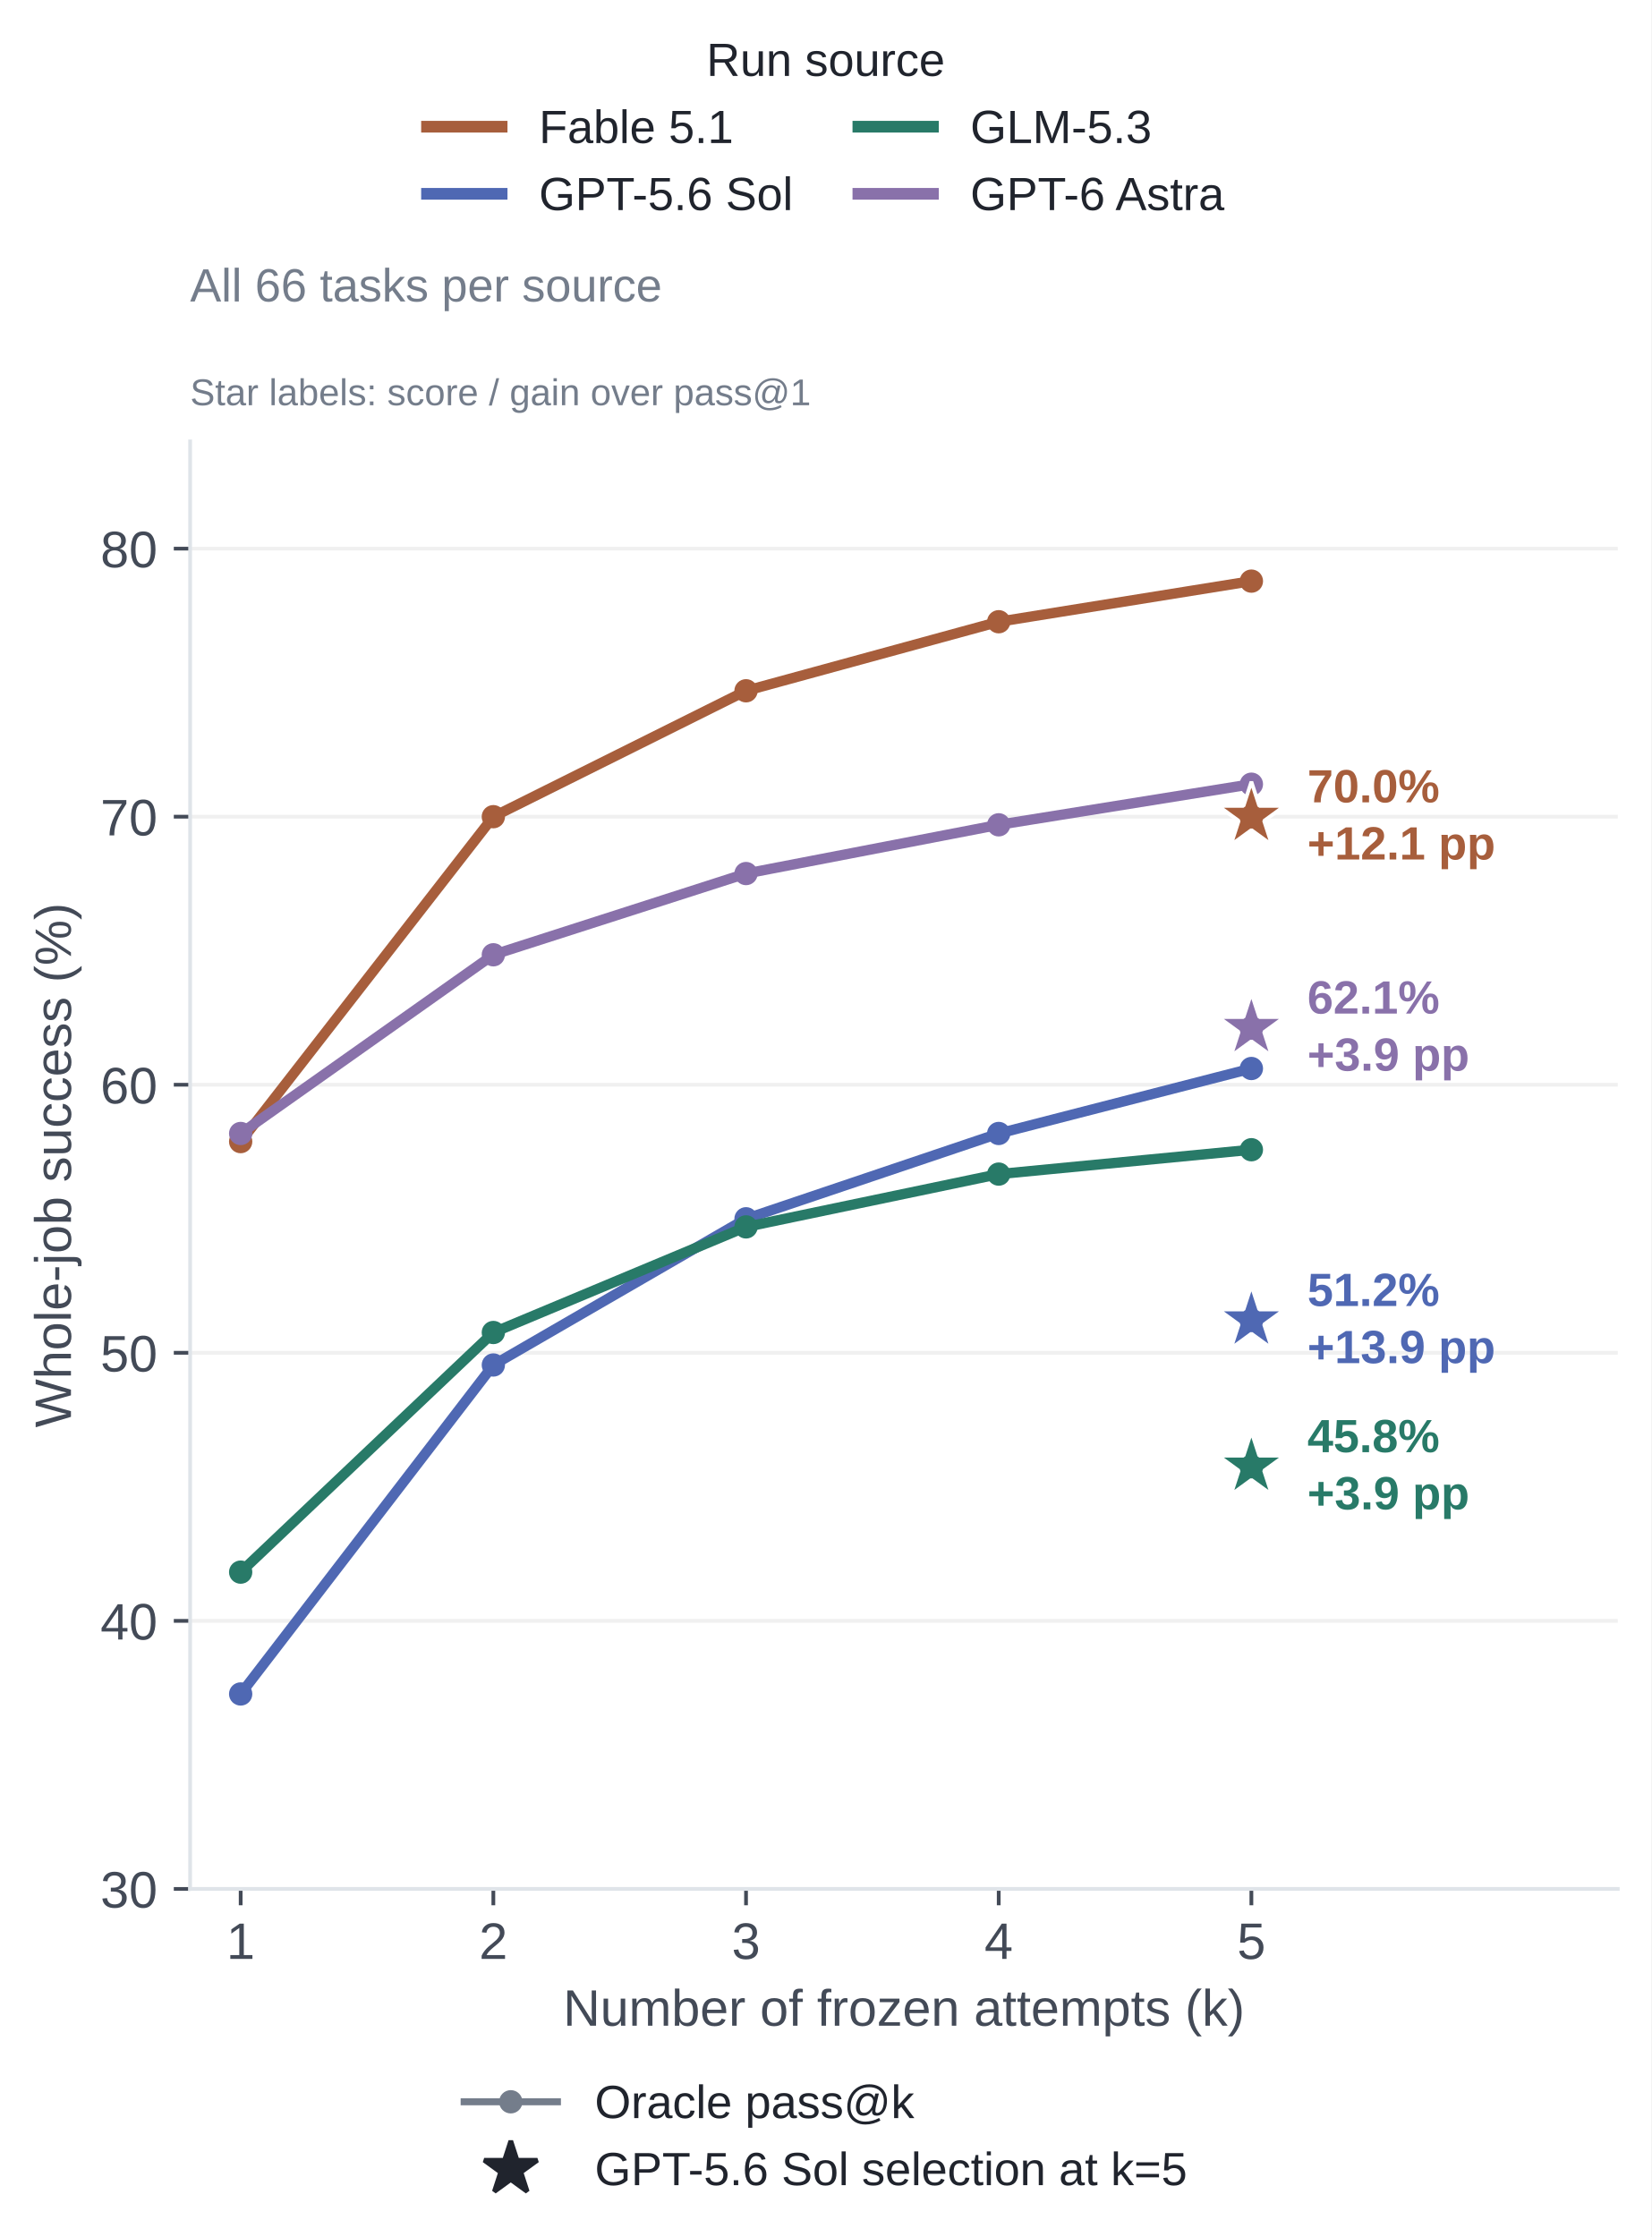
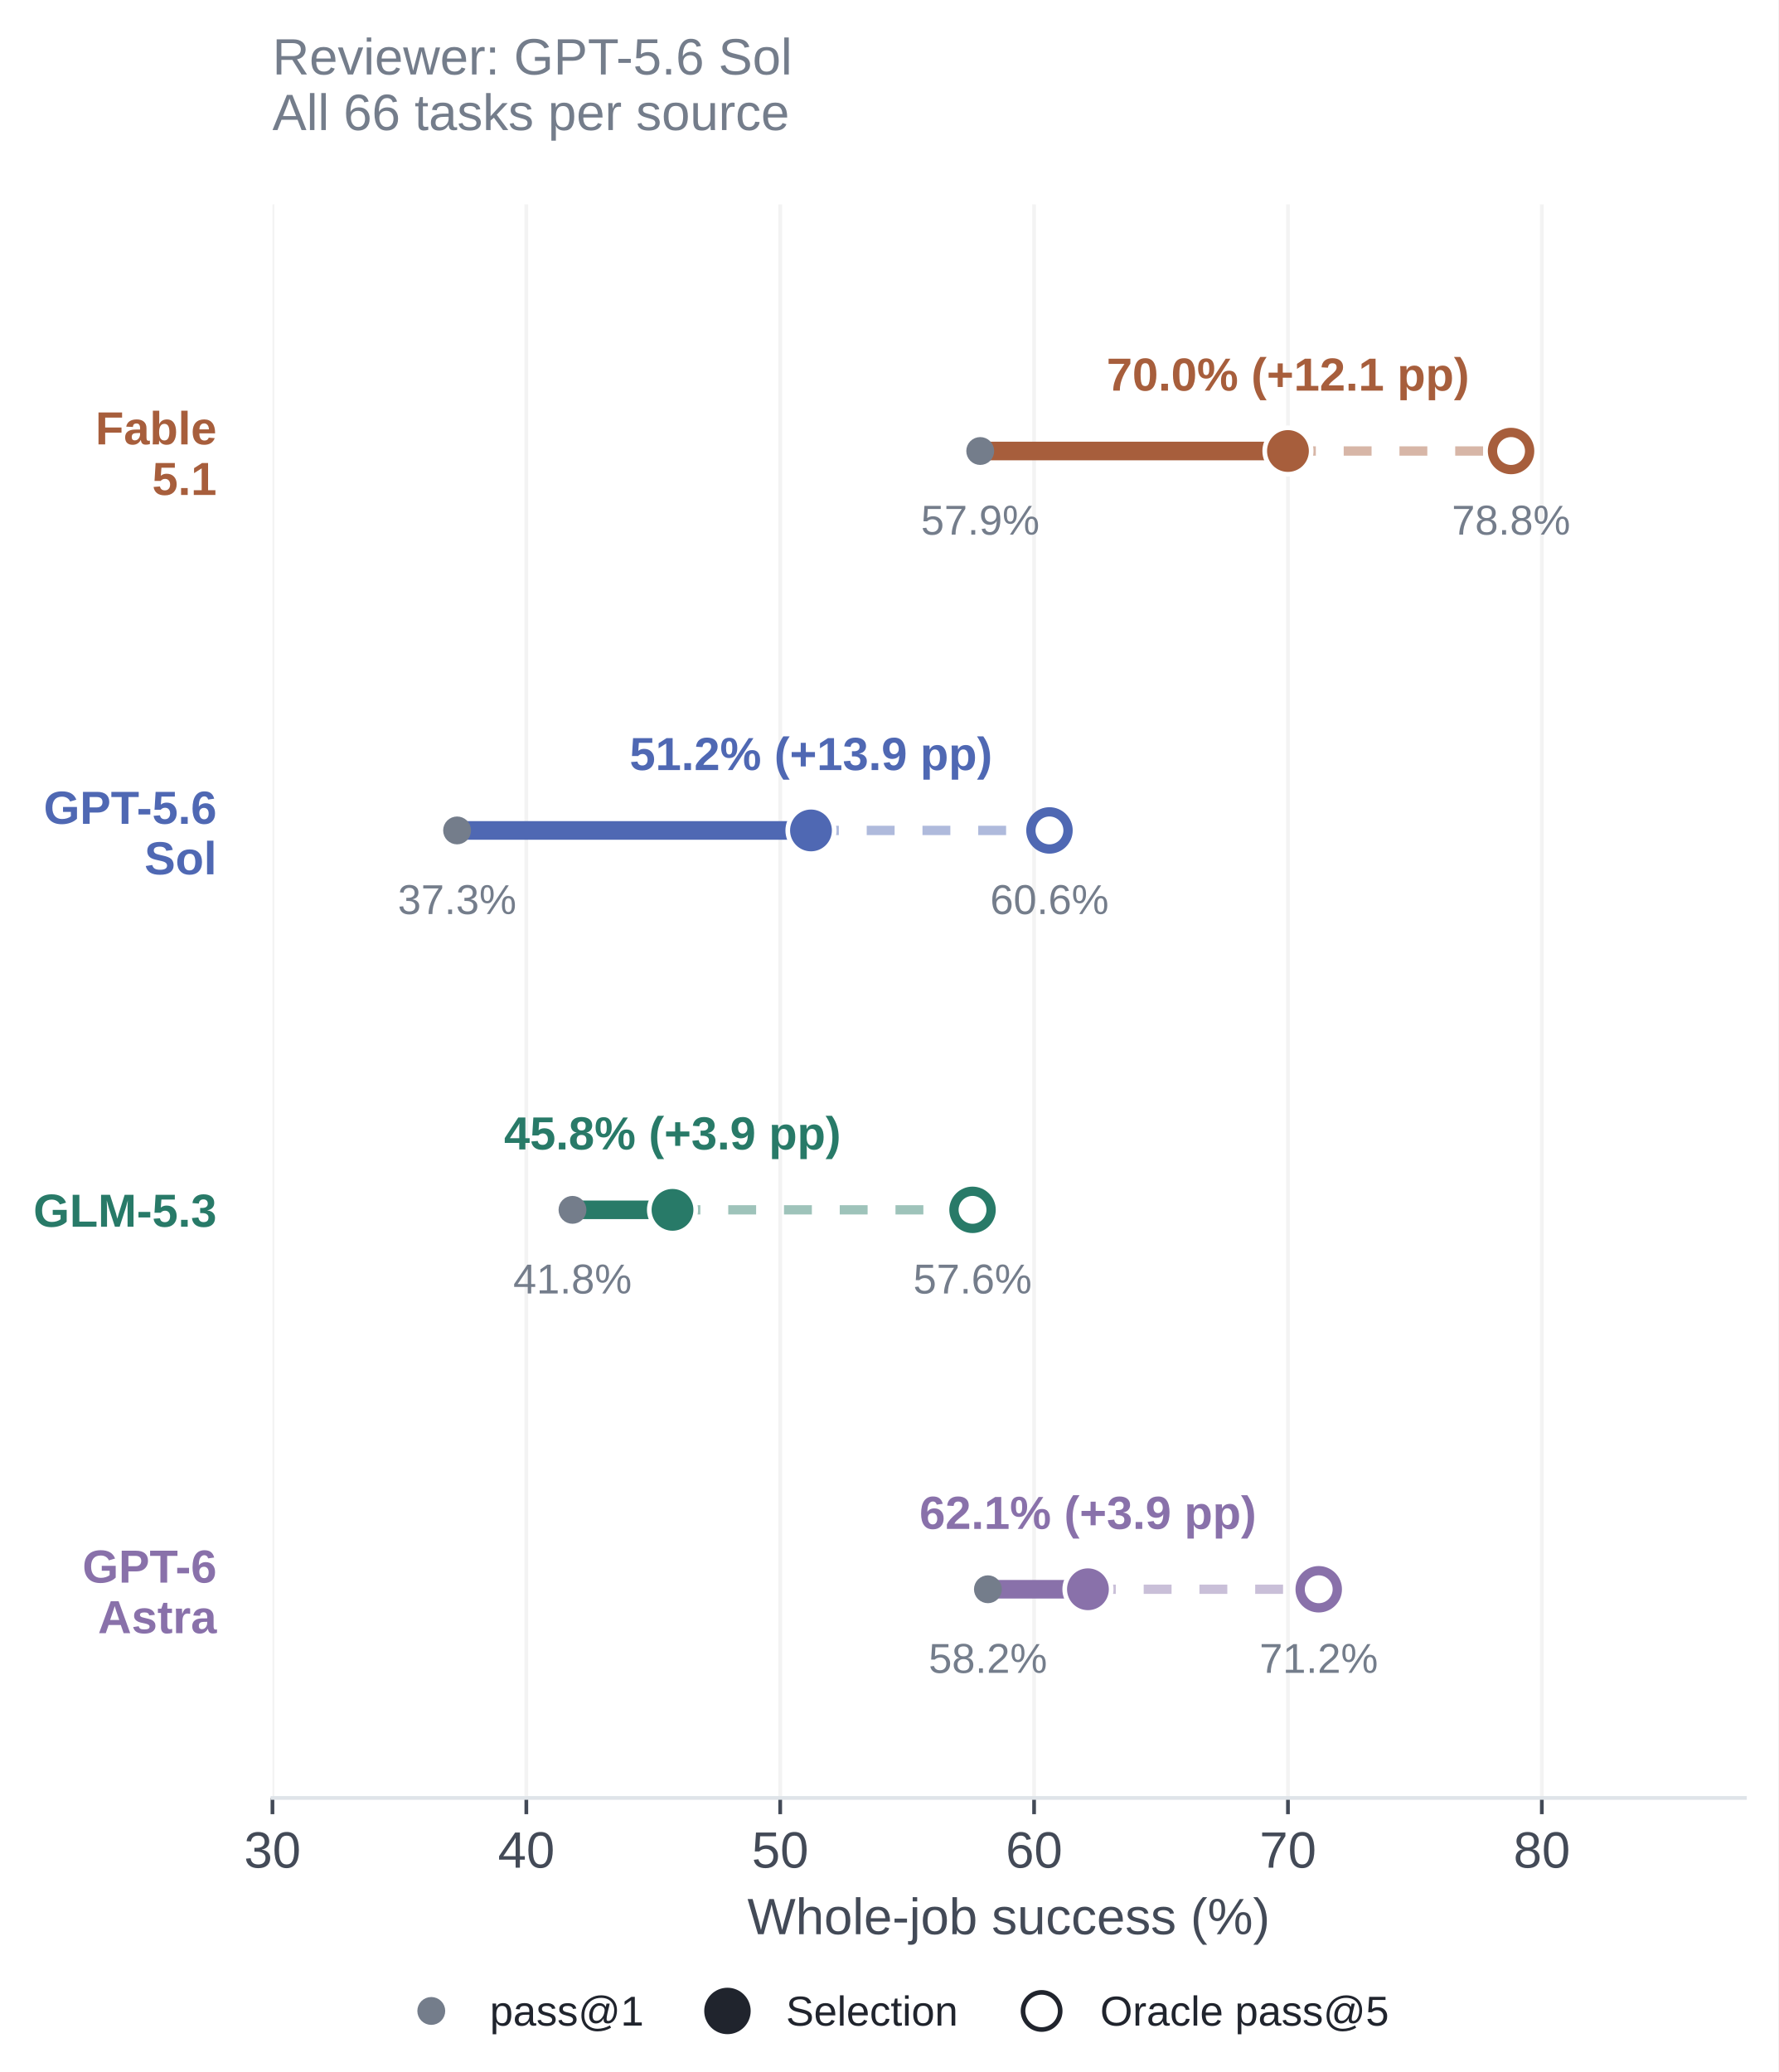
- <svg xmlns="http://www.w3.org/2000/svg" xmlns:xlink="http://www.w3.org/1999/xlink" width="354pt" height="479.6pt" viewBox="0 0 354 479.6" version="1.1">
+ <svg xmlns="http://www.w3.org/2000/svg" xmlns:xlink="http://www.w3.org/1999/xlink" width="382.8pt" height="446.1pt" viewBox="0 0 382.8 446.1" version="1.1">
  <defs>
    <style type="text/css">*{stroke-linejoin: round; stroke-linecap: butt}</style>
  </defs>
  <g id="figure_1">
    <g id="patch_1">
-       <path d="M 0 479.6  L 354 479.6  L 354 -0  L 0 -0  z " style="fill: #ffffff" />
+       <path d="M 0 446.1  L 382.8 446.1  L 382.8 -0  L 0 -0  z " style="fill: #ffffff" />
    </g>
    <g id="axes_1">
      <g id="patch_2">
-         <path d="M 40.758 404.973  L 346.8 404.973  L 346.8 94.635  L 40.758 94.635  z " style="fill: #ffffff" />
+         <path d="M 58.645 387.097  L 375.6 387.097  L 375.6 44.005  L 58.645 44.005  z " style="fill: #ffffff" />
      </g>
      <g id="matplotlib.axis_1">
        <g id="xtick_1">
          <g id="line2d_1">
+             <path d="M 58.645 387.097  L 58.645 44.005  " clip-path="url(#p56bbbf80e8)" style="fill: none; stroke: #b0b0b0; stroke-opacity: 0.15; stroke-width: 0.8; stroke-linecap: square" />
+           </g>
+           <g id="line2d_2">
            <defs>
              <path id="mf9fdc10a8d" d="M 0 0  L 0 3.5  " style="stroke: #434a57; stroke-width: 0.8" />
            </defs>
            <g>
-               <use xlink:href="#mf9fdc10a8d" x="51.591" y="404.973" style="fill: #434a57; stroke: #434a57; stroke-width: 0.8" />
+               <use xlink:href="#mf9fdc10a8d" x="58.645" y="387.097" style="fill: #434a57; stroke: #434a57; stroke-width: 0.8" />
            </g>
          </g>
          <g id="text_1">
-             <text style="font-size: 11px; font-family: 'Arial', 'DejaVu Sans', sans-serif; text-anchor: middle; fill: #434a57" x="51.591" y="419.981" transform="rotate(-0 51.59087 419.9808)">1</text>
+             <text style="font-size: 11px; font-family: 'Arial', 'DejaVu Sans', sans-serif; text-anchor: middle; fill: #434a57" x="58.645" y="402.105" transform="rotate(-0 58.64531 402.1049)">30</text>
          </g>
        </g>
        <g id="xtick_2">
-           <g id="line2d_2">
-             <g>
-               <use xlink:href="#mf9fdc10a8d" x="105.758" y="404.973" style="fill: #434a57; stroke: #434a57; stroke-width: 0.8" />
+           <g id="line2d_3">
+             <path d="M 113.293 387.097  L 113.293 44.005  " clip-path="url(#p56bbbf80e8)" style="fill: none; stroke: #b0b0b0; stroke-opacity: 0.15; stroke-width: 0.8; stroke-linecap: square" />
+           </g>
+           <g id="line2d_4">
+             <g>
+               <use xlink:href="#mf9fdc10a8d" x="113.293" y="387.097" style="fill: #434a57; stroke: #434a57; stroke-width: 0.8" />
            </g>
          </g>
          <g id="text_2">
-             <text style="font-size: 11px; font-family: 'Arial', 'DejaVu Sans', sans-serif; text-anchor: middle; fill: #434a57" x="105.758" y="419.981" transform="rotate(-0 105.7576 419.9808)">2</text>
+             <text style="font-size: 11px; font-family: 'Arial', 'DejaVu Sans', sans-serif; text-anchor: middle; fill: #434a57" x="113.293" y="402.105" transform="rotate(-0 113.2926 402.1049)">40</text>
          </g>
        </g>
        <g id="xtick_3">
-           <g id="line2d_3">
-             <g>
-               <use xlink:href="#mf9fdc10a8d" x="159.924" y="404.973" style="fill: #434a57; stroke: #434a57; stroke-width: 0.8" />
+           <g id="line2d_5">
+             <path d="M 167.94 387.097  L 167.94 44.005  " clip-path="url(#p56bbbf80e8)" style="fill: none; stroke: #b0b0b0; stroke-opacity: 0.15; stroke-width: 0.8; stroke-linecap: square" />
+           </g>
+           <g id="line2d_6">
+             <g>
+               <use xlink:href="#mf9fdc10a8d" x="167.94" y="387.097" style="fill: #434a57; stroke: #434a57; stroke-width: 0.8" />
            </g>
          </g>
          <g id="text_3">
-             <text style="font-size: 11px; font-family: 'Arial', 'DejaVu Sans', sans-serif; text-anchor: middle; fill: #434a57" x="159.924" y="419.981" transform="rotate(-0 159.9243 419.9808)">3</text>
+             <text style="font-size: 11px; font-family: 'Arial', 'DejaVu Sans', sans-serif; text-anchor: middle; fill: #434a57" x="167.94" y="402.105" transform="rotate(-0 167.9399 402.1049)">50</text>
          </g>
        </g>
        <g id="xtick_4">
-           <g id="line2d_4">
-             <g>
-               <use xlink:href="#mf9fdc10a8d" x="214.091" y="404.973" style="fill: #434a57; stroke: #434a57; stroke-width: 0.8" />
+           <g id="line2d_7">
+             <path d="M 222.587 387.097  L 222.587 44.005  " clip-path="url(#p56bbbf80e8)" style="fill: none; stroke: #b0b0b0; stroke-opacity: 0.15; stroke-width: 0.8; stroke-linecap: square" />
+           </g>
+           <g id="line2d_8">
+             <g>
+               <use xlink:href="#mf9fdc10a8d" x="222.587" y="387.097" style="fill: #434a57; stroke: #434a57; stroke-width: 0.8" />
            </g>
          </g>
          <g id="text_4">
-             <text style="font-size: 11px; font-family: 'Arial', 'DejaVu Sans', sans-serif; text-anchor: middle; fill: #434a57" x="214.091" y="419.981" transform="rotate(-0 214.091 419.9808)">4</text>
+             <text style="font-size: 11px; font-family: 'Arial', 'DejaVu Sans', sans-serif; text-anchor: middle; fill: #434a57" x="222.587" y="402.105" transform="rotate(-0 222.5871 402.1049)">60</text>
          </g>
        </g>
        <g id="xtick_5">
-           <g id="line2d_5">
-             <g>
-               <use xlink:href="#mf9fdc10a8d" x="268.258" y="404.973" style="fill: #434a57; stroke: #434a57; stroke-width: 0.8" />
+           <g id="line2d_9">
+             <path d="M 277.234 387.097  L 277.234 44.005  " clip-path="url(#p56bbbf80e8)" style="fill: none; stroke: #b0b0b0; stroke-opacity: 0.15; stroke-width: 0.8; stroke-linecap: square" />
+           </g>
+           <g id="line2d_10">
+             <g>
+               <use xlink:href="#mf9fdc10a8d" x="277.234" y="387.097" style="fill: #434a57; stroke: #434a57; stroke-width: 0.8" />
            </g>
          </g>
          <g id="text_5">
-             <text style="font-size: 11px; font-family: 'Arial', 'DejaVu Sans', sans-serif; text-anchor: middle; fill: #434a57" x="268.258" y="419.981" transform="rotate(-0 268.2578 419.9808)">5</text>
-           </g>
-         </g>
-         <g id="text_6">
-           <text style="font-size: 11px; font-family: 'Arial', 'DejaVu Sans', sans-serif; text-anchor: middle; fill: #434a57" x="193.779" y="434.304" transform="rotate(-0 193.7785 434.304)">Number of frozen attempts (k)</text>
+             <text style="font-size: 11px; font-family: 'Arial', 'DejaVu Sans', sans-serif; text-anchor: middle; fill: #434a57" x="277.234" y="402.105" transform="rotate(-0 277.2344 402.1049)">70</text>
+           </g>
+         </g>
+         <g id="xtick_6">
+           <g id="line2d_11">
+             <path d="M 331.882 387.097  L 331.882 44.005  " clip-path="url(#p56bbbf80e8)" style="fill: none; stroke: #b0b0b0; stroke-opacity: 0.15; stroke-width: 0.8; stroke-linecap: square" />
+           </g>
+           <g id="line2d_12">
+             <g>
+               <use xlink:href="#mf9fdc10a8d" x="331.882" y="387.097" style="fill: #434a57; stroke: #434a57; stroke-width: 0.8" />
+             </g>
+           </g>
+           <g id="text_6">
+             <text style="font-size: 11px; font-family: 'Arial', 'DejaVu Sans', sans-serif; text-anchor: middle; fill: #434a57" x="331.882" y="402.105" transform="rotate(-0 331.8817 402.1049)">80</text>
+           </g>
+         </g>
+         <g id="text_7">
+           <text style="font-size: 11px; font-family: 'Arial', 'DejaVu Sans', sans-serif; text-anchor: middle; fill: #434a57" x="217.122" y="416.428" transform="rotate(-0 217.1224 416.4281)">Whole-job success (%)</text>
        </g>
      </g>
      <g id="matplotlib.axis_2">
        <g id="ytick_1">
-           <g id="line2d_6">
-             <path d="M 40.758 404.973  L 346.8 404.973  " clip-path="url(#pfe7dbb0f9a)" style="fill: none; stroke: #b0b0b0; stroke-opacity: 0.18; stroke-width: 0.8; stroke-linecap: square" />
-           </g>
-           <g id="line2d_7">
-             <defs>
-               <path id="md40062f3c9" d="M 0 0  L -3.5 0  " style="stroke: #434a57; stroke-width: 0.8" />
-             </defs>
-             <g>
-               <use xlink:href="#md40062f3c9" x="40.758" y="404.973" style="fill: #434a57; stroke: #434a57; stroke-width: 0.8" />
-             </g>
-           </g>
-           <g id="text_7">
-             <text style="font-size: 11px; font-family: 'Arial', 'DejaVu Sans', sans-serif; text-anchor: end; fill: #434a57" x="33.758" y="408.977" transform="rotate(-0 33.75752 408.9767)">30</text>
+           <g id="line2d_13" />
+           <g id="text_8">
+             <text style="font-weight: 700; font-size: 10px; font-family: 'Arial', 'DejaVu Sans', sans-serif; fill: #a75e3c" transform="translate(20.52969 95.67544)">Fable</text>
+             <text style="font-weight: 700; font-size: 10px; font-family: 'Arial', 'DejaVu Sans', sans-serif; fill: #a75e3c" transform="translate(32.74531 106.5592)">5.1</text>
          </g>
        </g>
        <g id="ytick_2">
-           <g id="line2d_8">
-             <path d="M 40.758 347.503  L 346.8 347.503  " clip-path="url(#pfe7dbb0f9a)" style="fill: none; stroke: #b0b0b0; stroke-opacity: 0.18; stroke-width: 0.8; stroke-linecap: square" />
-           </g>
-           <g id="line2d_9">
-             <g>
-               <use xlink:href="#md40062f3c9" x="40.758" y="347.503" style="fill: #434a57; stroke: #434a57; stroke-width: 0.8" />
-             </g>
-           </g>
-           <g id="text_8">
-             <text style="font-size: 11px; font-family: 'Arial', 'DejaVu Sans', sans-serif; text-anchor: end; fill: #434a57" x="33.758" y="351.507" transform="rotate(-0 33.75752 351.5068)">40</text>
+           <g id="line2d_14" />
+           <g id="text_9">
+             <text style="font-weight: 700; font-size: 10px; font-family: 'Arial', 'DejaVu Sans', sans-serif; fill: #4f68b3" transform="translate(9.410938 177.3639)">GPT-5.6</text>
+             <text style="font-weight: 700; font-size: 10px; font-family: 'Arial', 'DejaVu Sans', sans-serif; fill: #4f68b3" transform="translate(31.08906 188.2477)">Sol</text>
          </g>
        </g>
        <g id="ytick_3">
-           <g id="line2d_10">
-             <path d="M 40.758 290.033  L 346.8 290.033  " clip-path="url(#pfe7dbb0f9a)" style="fill: none; stroke: #b0b0b0; stroke-opacity: 0.18; stroke-width: 0.8; stroke-linecap: square" />
-           </g>
-           <g id="line2d_11">
-             <g>
-               <use xlink:href="#md40062f3c9" x="40.758" y="290.033" style="fill: #434a57; stroke: #434a57; stroke-width: 0.8" />
-             </g>
-           </g>
-           <g id="text_9">
-             <text style="font-size: 11px; font-family: 'Arial', 'DejaVu Sans', sans-serif; text-anchor: end; fill: #434a57" x="33.758" y="294.037" transform="rotate(-0 33.75752 294.0369)">50</text>
+           <g id="line2d_15" />
+           <g id="text_10">
+             <text style="font-weight: 700; font-size: 10px; font-family: 'Arial', 'DejaVu Sans', sans-serif; text-anchor: end; fill: #287a68" x="46.645" y="264.12" transform="rotate(-0 46.64531 264.1195)">GLM-5.3</text>
          </g>
        </g>
        <g id="ytick_4">
-           <g id="line2d_12">
-             <path d="M 40.758 232.563  L 346.8 232.563  " clip-path="url(#pfe7dbb0f9a)" style="fill: none; stroke: #b0b0b0; stroke-opacity: 0.18; stroke-width: 0.8; stroke-linecap: square" />
-           </g>
-           <g id="line2d_13">
-             <g>
-               <use xlink:href="#md40062f3c9" x="40.758" y="232.563" style="fill: #434a57; stroke: #434a57; stroke-width: 0.8" />
-             </g>
-           </g>
-           <g id="text_10">
-             <text style="font-size: 11px; font-family: 'Arial', 'DejaVu Sans', sans-serif; text-anchor: end; fill: #434a57" x="33.758" y="236.567" transform="rotate(-0 33.75752 236.5671)">60</text>
-           </g>
-         </g>
-         <g id="ytick_5">
-           <g id="line2d_14">
-             <path d="M 40.758 175.093  L 346.8 175.093  " clip-path="url(#pfe7dbb0f9a)" style="fill: none; stroke: #b0b0b0; stroke-opacity: 0.18; stroke-width: 0.8; stroke-linecap: square" />
-           </g>
-           <g id="line2d_15">
-             <g>
-               <use xlink:href="#md40062f3c9" x="40.758" y="175.093" style="fill: #434a57; stroke: #434a57; stroke-width: 0.8" />
-             </g>
-           </g>
+           <g id="line2d_16" />
          <g id="text_11">
-             <text style="font-size: 11px; font-family: 'Arial', 'DejaVu Sans', sans-serif; text-anchor: end; fill: #434a57" x="33.758" y="179.097" transform="rotate(-0 33.75752 179.0972)">70</text>
-           </g>
-         </g>
-         <g id="ytick_6">
-           <g id="line2d_16">
-             <path d="M 40.758 117.623  L 346.8 117.623  " clip-path="url(#pfe7dbb0f9a)" style="fill: none; stroke: #b0b0b0; stroke-opacity: 0.18; stroke-width: 0.8; stroke-linecap: square" />
-           </g>
-           <g id="line2d_17">
-             <g>
-               <use xlink:href="#md40062f3c9" x="40.758" y="117.623" style="fill: #434a57; stroke: #434a57; stroke-width: 0.8" />
-             </g>
-           </g>
-           <g id="text_12">
-             <text style="font-size: 11px; font-family: 'Arial', 'DejaVu Sans', sans-serif; text-anchor: end; fill: #434a57" x="33.758" y="121.627" transform="rotate(-0 33.75752 121.6274)">80</text>
-           </g>
-         </g>
-         <g id="text_13">
-           <text style="font-size: 11px; font-family: 'Arial', 'DejaVu Sans', sans-serif; text-anchor: middle; fill: #434a57" x="15.208" y="249.804" transform="rotate(-90 15.2083 249.8039)">Whole-job success (%)</text>
-         </g>
+             <text style="font-weight: 700; font-size: 10px; font-family: 'Arial', 'DejaVu Sans', sans-serif; fill: #8971aa" transform="translate(17.75 340.7409)">GPT-6</text>
+             <text style="font-weight: 700; font-size: 10px; font-family: 'Arial', 'DejaVu Sans', sans-serif; fill: #8971aa" transform="translate(21.07969 351.6247)">Astra</text>
+           </g>
+         </g>
+       </g>
+       <g id="line2d_17">
+         <path d="M 210.995 97.102  L 277.234 97.102  " clip-path="url(#p56bbbf80e8)" style="fill: none; stroke: #a75e3c; stroke-width: 4; stroke-linecap: round" />
      </g>
      <g id="line2d_18">
-         <path d="M 51.591 244.754  L 105.758 175.093  L 159.924 148.1  L 214.091 133.297  L 268.258 124.589  " clip-path="url(#pfe7dbb0f9a)" style="fill: none; stroke: #a75e3c; stroke-width: 2.2; stroke-linecap: square" />
-         <defs>
-           <path id="m7466c73281" d="M 0 2  C 0.53 2 1.039 1.789 1.414 1.414  C 1.789 1.039 2 0.53 2 0  C 2 -0.53 1.789 -1.039 1.414 -1.414  C 1.039 -1.789 0.53 -2 0 -2  C -0.53 -2 -1.039 -1.789 -1.414 -1.414  C -1.789 -1.039 -2 -0.53 -2 0  C -2 0.53 -1.789 1.039 -1.414 1.414  C -1.039 1.789 -0.53 2 0 2  z " style="stroke: #a75e3c" />
-         </defs>
-         <g clip-path="url(#pfe7dbb0f9a)">
-           <use xlink:href="#m7466c73281" x="51.591" y="244.754" style="fill: #a75e3c; stroke: #a75e3c" />
-           <use xlink:href="#m7466c73281" x="105.758" y="175.093" style="fill: #a75e3c; stroke: #a75e3c" />
-           <use xlink:href="#m7466c73281" x="159.924" y="148.1" style="fill: #a75e3c; stroke: #a75e3c" />
-           <use xlink:href="#m7466c73281" x="214.091" y="133.297" style="fill: #a75e3c; stroke: #a75e3c" />
-           <use xlink:href="#m7466c73281" x="268.258" y="124.589" style="fill: #a75e3c; stroke: #a75e3c" />
-         </g>
+         <path d="M 277.234 97.102  L 325.258 97.102  " clip-path="url(#p56bbbf80e8)" style="fill: none; stroke-dasharray: 6,6; stroke-dashoffset: 0; stroke: #a75e3c; stroke-opacity: 0.45; stroke-width: 2" />
      </g>
      <g id="line2d_19">
-         <path d="M 51.591 363.176  L 105.758 292.645  L 159.924 261.298  L 214.091 243.012  L 268.258 229.08  " clip-path="url(#pfe7dbb0f9a)" style="fill: none; stroke: #4f68b3; stroke-width: 2.2; stroke-linecap: square" />
-         <defs>
-           <path id="m882a694718" d="M 0 2  C 0.53 2 1.039 1.789 1.414 1.414  C 1.789 1.039 2 0.53 2 0  C 2 -0.53 1.789 -1.039 1.414 -1.414  C 1.039 -1.789 0.53 -2 0 -2  C -0.53 -2 -1.039 -1.789 -1.414 -1.414  C -1.789 -1.039 -2 -0.53 -2 0  C -2 0.53 -1.789 1.039 -1.414 1.414  C -1.039 1.789 -0.53 2 0 2  z " style="stroke: #4f68b3" />
-         </defs>
-         <g clip-path="url(#pfe7dbb0f9a)">
-           <use xlink:href="#m882a694718" x="51.591" y="363.176" style="fill: #4f68b3; stroke: #4f68b3" />
-           <use xlink:href="#m882a694718" x="105.758" y="292.645" style="fill: #4f68b3; stroke: #4f68b3" />
-           <use xlink:href="#m882a694718" x="159.924" y="261.298" style="fill: #4f68b3; stroke: #4f68b3" />
-           <use xlink:href="#m882a694718" x="214.091" y="243.012" style="fill: #4f68b3; stroke: #4f68b3" />
-           <use xlink:href="#m882a694718" x="268.258" y="229.08" style="fill: #4f68b3; stroke: #4f68b3" />
-         </g>
+         <path d="M 98.389 178.791  L 174.564 178.791  " clip-path="url(#p56bbbf80e8)" style="fill: none; stroke: #4f68b3; stroke-width: 4; stroke-linecap: round" />
      </g>
      <g id="line2d_20">
-         <path d="M 51.591 337.054  L 105.758 285.679  L 159.924 263.039  L 214.091 251.72  L 268.258 246.495  " clip-path="url(#pfe7dbb0f9a)" style="fill: none; stroke: #287a68; stroke-width: 2.2; stroke-linecap: square" />
-         <defs>
-           <path id="m680f820415" d="M 0 2  C 0.53 2 1.039 1.789 1.414 1.414  C 1.789 1.039 2 0.53 2 0  C 2 -0.53 1.789 -1.039 1.414 -1.414  C 1.039 -1.789 0.53 -2 0 -2  C -0.53 -2 -1.039 -1.789 -1.414 -1.414  C -1.789 -1.039 -2 -0.53 -2 0  C -2 0.53 -1.789 1.039 -1.414 1.414  C -1.039 1.789 -0.53 2 0 2  z " style="stroke: #287a68" />
-         </defs>
-         <g clip-path="url(#pfe7dbb0f9a)">
-           <use xlink:href="#m680f820415" x="51.591" y="337.054" style="fill: #287a68; stroke: #287a68" />
-           <use xlink:href="#m680f820415" x="105.758" y="285.679" style="fill: #287a68; stroke: #287a68" />
-           <use xlink:href="#m680f820415" x="159.924" y="263.039" style="fill: #287a68; stroke: #287a68" />
-           <use xlink:href="#m680f820415" x="214.091" y="251.72" style="fill: #287a68; stroke: #287a68" />
-           <use xlink:href="#m680f820415" x="268.258" y="246.495" style="fill: #287a68; stroke: #287a68" />
-         </g>
+         <path d="M 174.564 178.791  L 225.899 178.791  " clip-path="url(#p56bbbf80e8)" style="fill: none; stroke-dasharray: 6,6; stroke-dashoffset: 0; stroke: #4f68b3; stroke-opacity: 0.45; stroke-width: 2" />
      </g>
      <g id="line2d_21">
-         <path d="M 51.591 243.012  L 105.758 204.699  L 159.924 187.284  L 214.091 176.835  L 268.258 168.127  " clip-path="url(#pfe7dbb0f9a)" style="fill: none; stroke: #8971aa; stroke-width: 2.2; stroke-linecap: square" />
-         <defs>
-           <path id="md0cdbff590" d="M 0 2  C 0.53 2 1.039 1.789 1.414 1.414  C 1.789 1.039 2 0.53 2 0  C 2 -0.53 1.789 -1.039 1.414 -1.414  C 1.039 -1.789 0.53 -2 0 -2  C -0.53 -2 -1.039 -1.789 -1.414 -1.414  C -1.789 -1.039 -2 -0.53 -2 0  C -2 0.53 -1.789 1.039 -1.414 1.414  C -1.039 1.789 -0.53 2 0 2  z " style="stroke: #8971aa" />
-         </defs>
-         <g clip-path="url(#pfe7dbb0f9a)">
-           <use xlink:href="#md0cdbff590" x="51.591" y="243.012" style="fill: #8971aa; stroke: #8971aa" />
-           <use xlink:href="#md0cdbff590" x="105.758" y="204.699" style="fill: #8971aa; stroke: #8971aa" />
-           <use xlink:href="#md0cdbff590" x="159.924" y="187.284" style="fill: #8971aa; stroke: #8971aa" />
-           <use xlink:href="#md0cdbff590" x="214.091" y="176.835" style="fill: #8971aa; stroke: #8971aa" />
-           <use xlink:href="#md0cdbff590" x="268.258" y="168.127" style="fill: #8971aa; stroke: #8971aa" />
-         </g>
+         <path d="M 123.228 260.479  L 144.756 260.479  " clip-path="url(#p56bbbf80e8)" style="fill: none; stroke: #287a68; stroke-width: 4; stroke-linecap: round" />
+       </g>
+       <g id="line2d_22">
+         <path d="M 144.756 260.479  L 209.339 260.479  " clip-path="url(#p56bbbf80e8)" style="fill: none; stroke-dasharray: 6,6; stroke-dashoffset: 0; stroke: #287a68; stroke-opacity: 0.45; stroke-width: 2" />
+       </g>
+       <g id="line2d_23">
+         <path d="M 212.651 342.168  L 234.179 342.168  " clip-path="url(#p56bbbf80e8)" style="fill: none; stroke: #8971aa; stroke-width: 4; stroke-linecap: round" />
+       </g>
+       <g id="line2d_24">
+         <path d="M 234.179 342.168  L 283.858 342.168  " clip-path="url(#p56bbbf80e8)" style="fill: none; stroke-dasharray: 6,6; stroke-dashoffset: 0; stroke: #8971aa; stroke-opacity: 0.45; stroke-width: 2" />
      </g>
      <g id="patch_3">
-         <path d="M 40.758 404.973  L 40.758 94.635  " style="fill: none; stroke: #dfe4e9; stroke-width: 0.8; stroke-linejoin: miter; stroke-linecap: square" />
-       </g>
-       <g id="patch_4">
-         <path d="M 40.758 404.973  L 346.8 404.973  " style="fill: none; stroke: #dfe4e9; stroke-width: 0.8; stroke-linejoin: miter; stroke-linecap: square" />
+         <path d="M 58.645 387.097  L 375.6 387.097  " style="fill: none; stroke: #dfe4e9; stroke-width: 0.8; stroke-linejoin: miter; stroke-linecap: square" />
+       </g>
+       <g id="line2d_25">
+         <defs>
+           <path id="mf0f82244d2" d="M 0 2.5  C 0.663 2.5 1.299 2.237 1.768 1.768  C 2.237 1.299 2.5 0.663 2.5 0  C 2.5 -0.663 2.237 -1.299 1.768 -1.768  C 1.299 -2.237 0.663 -2.5 0 -2.5  C -0.663 -2.5 -1.299 -2.237 -1.768 -1.768  C -2.237 -1.299 -2.5 -0.663 -2.5 0  C -2.5 0.663 -2.237 1.299 -1.768 1.768  C -1.299 2.237 -0.663 2.5 0 2.5  z " style="stroke: #747d8b" />
+         </defs>
+         <g clip-path="url(#p56bbbf80e8)">
+           <use xlink:href="#mf0f82244d2" x="210.995" y="97.102" style="fill: #747d8b; stroke: #747d8b" />
+         </g>
+       </g>
+       <g id="line2d_26">
+         <defs>
+           <path id="m85ed286d8a" d="M 0 4  C 1.061 4 2.078 3.579 2.828 2.828  C 3.579 2.078 4 1.061 4 0  C 4 -1.061 3.579 -2.078 2.828 -2.828  C 2.078 -3.579 1.061 -4 0 -4  C -1.061 -4 -2.078 -3.579 -2.828 -2.828  C -3.579 -2.078 -4 -1.061 -4 0  C -4 1.061 -3.579 2.078 -2.828 2.828  C -2.078 3.579 -1.061 4 0 4  z " style="stroke: #a75e3c; stroke-width: 2" />
+         </defs>
+         <g clip-path="url(#p56bbbf80e8)">
+           <use xlink:href="#m85ed286d8a" x="325.258" y="97.102" style="fill: #ffffff; stroke: #a75e3c; stroke-width: 2" />
+         </g>
+       </g>
+       <g id="text_12">
+         <text style="font-size: 9px; font-family: 'Arial', 'DejaVu Sans', sans-serif; text-anchor: middle; fill: #747d8b" x="210.995" y="115.102" transform="rotate(-0 210.9953 115.1024)">57.9%</text>
+       </g>
+       <g id="text_13">
+         <text style="font-size: 9px; font-family: 'Arial', 'DejaVu Sans', sans-serif; text-anchor: middle; fill: #747d8b" x="325.258" y="115.102" transform="rotate(-0 325.2578 115.1024)">78.8%</text>
      </g>
      <g id="text_14">
-         <text style="font-weight: 700; font-size: 10px; font-family: 'Arial', 'DejaVu Sans', sans-serif; fill: #a75e3c" transform="translate(280.2578 172.0198)">70.0%</text>
-         <text style="font-weight: 700; font-size: 10px; font-family: 'Arial', 'DejaVu Sans', sans-serif; fill: #a75e3c" transform="translate(280.2578 184.2695)">+12.1 pp</text>
+         <text style="font-weight: 700; font-size: 10px; font-family: 'Arial', 'DejaVu Sans', sans-serif; text-anchor: middle; fill: #a75e3c" x="277.234" y="84.102" transform="rotate(-0 277.2344 84.10245)">70.0%  (+12.1 pp)</text>
+       </g>
+       <g id="line2d_27">
+         <g clip-path="url(#p56bbbf80e8)">
+           <use xlink:href="#mf0f82244d2" x="98.389" y="178.791" style="fill: #747d8b; stroke: #747d8b" />
+         </g>
+       </g>
+       <g id="line2d_28">
+         <defs>
+           <path id="mbfaff93c23" d="M 0 4  C 1.061 4 2.078 3.579 2.828 2.828  C 3.579 2.078 4 1.061 4 0  C 4 -1.061 3.579 -2.078 2.828 -2.828  C 2.078 -3.579 1.061 -4 0 -4  C -1.061 -4 -2.078 -3.579 -2.828 -2.828  C -3.579 -2.078 -4 -1.061 -4 0  C -4 1.061 -3.579 2.078 -2.828 2.828  C -2.078 3.579 -1.061 4 0 4  z " style="stroke: #4f68b3; stroke-width: 2" />
+         </defs>
+         <g clip-path="url(#p56bbbf80e8)">
+           <use xlink:href="#mbfaff93c23" x="225.899" y="178.791" style="fill: #ffffff; stroke: #4f68b3; stroke-width: 2" />
+         </g>
      </g>
      <g id="text_15">
-         <text style="font-weight: 700; font-size: 10px; font-family: 'Arial', 'DejaVu Sans', sans-serif; fill: #4f68b3" transform="translate(280.2578 279.9935)">51.2%</text>
-         <text style="font-weight: 700; font-size: 10px; font-family: 'Arial', 'DejaVu Sans', sans-serif; fill: #4f68b3" transform="translate(280.2578 292.2431)">+13.9 pp</text>
+         <text style="font-size: 9px; font-family: 'Arial', 'DejaVu Sans', sans-serif; text-anchor: middle; fill: #747d8b" x="98.389" y="196.791" transform="rotate(-0 98.38879 196.7909)">37.3%</text>
      </g>
      <g id="text_16">
-         <text style="font-weight: 700; font-size: 10px; font-family: 'Arial', 'DejaVu Sans', sans-serif; fill: #287a68" transform="translate(280.2578 311.3407)">45.8%</text>
-         <text style="font-weight: 700; font-size: 10px; font-family: 'Arial', 'DejaVu Sans', sans-serif; fill: #287a68" transform="translate(280.2578 323.5903)">+3.9 pp</text>
+         <text style="font-size: 9px; font-family: 'Arial', 'DejaVu Sans', sans-serif; text-anchor: middle; fill: #747d8b" x="225.899" y="196.791" transform="rotate(-0 225.8991 196.7909)">60.6%</text>
      </g>
      <g id="text_17">
-         <text style="font-weight: 700; font-size: 10px; font-family: 'Arial', 'DejaVu Sans', sans-serif; fill: #8971aa" transform="translate(280.2578 217.2991)">62.1%</text>
-         <text style="font-weight: 700; font-size: 10px; font-family: 'Arial', 'DejaVu Sans', sans-serif; fill: #8971aa" transform="translate(280.2578 229.5487)">+3.9 pp</text>
+         <text style="font-weight: 700; font-size: 10px; font-family: 'Arial', 'DejaVu Sans', sans-serif; text-anchor: middle; fill: #4f68b3" x="174.564" y="165.791" transform="rotate(-0 174.5638 165.7909)">51.2%  (+13.9 pp)</text>
+       </g>
+       <g id="line2d_29">
+         <g clip-path="url(#p56bbbf80e8)">
+           <use xlink:href="#mf0f82244d2" x="123.228" y="260.479" style="fill: #747d8b; stroke: #747d8b" />
+         </g>
+       </g>
+       <g id="line2d_30">
+         <defs>
+           <path id="m03e0d6a07d" d="M 0 4  C 1.061 4 2.078 3.579 2.828 2.828  C 3.579 2.078 4 1.061 4 0  C 4 -1.061 3.579 -2.078 2.828 -2.828  C 2.078 -3.579 1.061 -4 0 -4  C -1.061 -4 -2.078 -3.579 -2.828 -2.828  C -3.579 -2.078 -4 -1.061 -4 0  C -4 1.061 -3.579 2.078 -2.828 2.828  C -2.078 3.579 -1.061 4 0 4  z " style="stroke: #287a68; stroke-width: 2" />
+         </defs>
+         <g clip-path="url(#p56bbbf80e8)">
+           <use xlink:href="#m03e0d6a07d" x="209.339" y="260.479" style="fill: #ffffff; stroke: #287a68; stroke-width: 2" />
+         </g>
      </g>
      <g id="text_18">
-         <text style="font-size: 8px; font-family: 'Arial', 'DejaVu Sans', sans-serif; text-anchor: start; fill: #747d8b" x="40.758" y="86.877" transform="rotate(-0 40.75752 86.87686)">Star labels: score / gain over pass@1</text>
+         <text style="font-size: 9px; font-family: 'Arial', 'DejaVu Sans', sans-serif; text-anchor: middle; fill: #747d8b" x="123.228" y="278.479" transform="rotate(-0 123.2285 278.4794)">41.8%</text>
      </g>
      <g id="text_19">
-         <text style="font-size: 10px; font-family: 'Arial', 'DejaVu Sans', sans-serif; text-anchor: start; fill: #747d8b" x="40.758" y="64.635" transform="rotate(-0 40.75752 64.63529)">All 66 tasks per source</text>
-       </g>
-       <g id="line2d_22">
-         <defs>
-           <path id="me77cb2dc40" d="M 0 -7.5  L -1.684 -2.318  L -7.133 -2.318  L -2.725 0.885  L -4.408 6.068  L -0 2.865  L 4.408 6.068  L 2.725 0.885  L 7.133 -2.318  L 1.684 -2.318  z " style="stroke: #ffffff; stroke-width: 0.8; stroke-linejoin: bevel" />
-         </defs>
-         <g clip-path="url(#pfe7dbb0f9a)">
-           <use xlink:href="#me77cb2dc40" x="268.258" y="175.093" style="fill: #a75e3c; stroke: #ffffff; stroke-width: 0.8; stroke-linejoin: bevel" />
-         </g>
-       </g>
-       <g id="line2d_23">
-         <defs>
-           <path id="ma517a9e3ee" d="M 0 -7.5  L -1.684 -2.318  L -7.133 -2.318  L -2.725 0.885  L -4.408 6.068  L -0 2.865  L 4.408 6.068  L 2.725 0.885  L 7.133 -2.318  L 1.684 -2.318  z " style="stroke: #ffffff; stroke-width: 0.8; stroke-linejoin: bevel" />
-         </defs>
-         <g clip-path="url(#pfe7dbb0f9a)">
-           <use xlink:href="#ma517a9e3ee" x="268.258" y="283.067" style="fill: #4f68b3; stroke: #ffffff; stroke-width: 0.8; stroke-linejoin: bevel" />
-         </g>
-       </g>
-       <g id="line2d_24">
-         <defs>
-           <path id="m8ee7fe71d0" d="M 0 -7.5  L -1.684 -2.318  L -7.133 -2.318  L -2.725 0.885  L -4.408 6.068  L -0 2.865  L 4.408 6.068  L 2.725 0.885  L 7.133 -2.318  L 1.684 -2.318  z " style="stroke: #ffffff; stroke-width: 0.8; stroke-linejoin: bevel" />
-         </defs>
-         <g clip-path="url(#pfe7dbb0f9a)">
-           <use xlink:href="#m8ee7fe71d0" x="268.258" y="314.414" style="fill: #287a68; stroke: #ffffff; stroke-width: 0.8; stroke-linejoin: bevel" />
-         </g>
-       </g>
-       <g id="line2d_25">
-         <defs>
-           <path id="mb6b29f6075" d="M 0 -7.5  L -1.684 -2.318  L -7.133 -2.318  L -2.725 0.885  L -4.408 6.068  L -0 2.865  L 4.408 6.068  L 2.725 0.885  L 7.133 -2.318  L 1.684 -2.318  z " style="stroke: #ffffff; stroke-width: 0.8; stroke-linejoin: bevel" />
-         </defs>
-         <g clip-path="url(#pfe7dbb0f9a)">
-           <use xlink:href="#mb6b29f6075" x="268.258" y="220.372" style="fill: #8971aa; stroke: #ffffff; stroke-width: 0.8; stroke-linejoin: bevel" />
+         <text style="font-size: 9px; font-family: 'Arial', 'DejaVu Sans', sans-serif; text-anchor: middle; fill: #747d8b" x="209.339" y="278.479" transform="rotate(-0 209.3393 278.4794)">57.6%</text>
+       </g>
+       <g id="text_20">
+         <text style="font-weight: 700; font-size: 10px; font-family: 'Arial', 'DejaVu Sans', sans-serif; text-anchor: middle; fill: #287a68" x="144.756" y="247.479" transform="rotate(-0 144.7562 247.4794)">45.8%  (+3.9 pp)</text>
+       </g>
+       <g id="line2d_31">
+         <g clip-path="url(#p56bbbf80e8)">
+           <use xlink:href="#mf0f82244d2" x="212.651" y="342.168" style="fill: #747d8b; stroke: #747d8b" />
+         </g>
+       </g>
+       <g id="line2d_32">
+         <defs>
+           <path id="m73e10f0d03" d="M 0 4  C 1.061 4 2.078 3.579 2.828 2.828  C 3.579 2.078 4 1.061 4 0  C 4 -1.061 3.579 -2.078 2.828 -2.828  C 2.078 -3.579 1.061 -4 0 -4  C -1.061 -4 -2.078 -3.579 -2.828 -2.828  C -3.579 -2.078 -4 -1.061 -4 0  C -4 1.061 -3.579 2.078 -2.828 2.828  C -2.078 3.579 -1.061 4 0 4  z " style="stroke: #8971aa; stroke-width: 2" />
+         </defs>
+         <g clip-path="url(#p56bbbf80e8)">
+           <use xlink:href="#m73e10f0d03" x="283.858" y="342.168" style="fill: #ffffff; stroke: #8971aa; stroke-width: 2" />
+         </g>
+       </g>
+       <g id="text_21">
+         <text style="font-size: 9px; font-family: 'Arial', 'DejaVu Sans', sans-serif; text-anchor: middle; fill: #747d8b" x="212.651" y="360.168" transform="rotate(-0 212.6513 360.1679)">58.2%</text>
+       </g>
+       <g id="text_22">
+         <text style="font-size: 9px; font-family: 'Arial', 'DejaVu Sans', sans-serif; text-anchor: middle; fill: #747d8b" x="283.858" y="360.168" transform="rotate(-0 283.8583 360.1679)">71.2%</text>
+       </g>
+       <g id="text_23">
+         <text style="font-weight: 700; font-size: 10px; font-family: 'Arial', 'DejaVu Sans', sans-serif; text-anchor: middle; fill: #8971aa" x="234.179" y="329.168" transform="rotate(-0 234.179 329.1679)">62.1%  (+3.9 pp)</text>
+       </g>
+       <g id="text_24">
+         <text style="font-size: 11px; font-family: 'Arial', 'DejaVu Sans', sans-serif; fill: #747d8b" transform="translate(58.64531 16.03276)">Reviewer: GPT-5.6 Sol</text>
+         <text style="font-size: 11px; font-family: 'Arial', 'DejaVu Sans', sans-serif; fill: #747d8b" transform="translate(58.64531 28.00493)">All 66 tasks per source</text>
+       </g>
+       <g id="line2d_33">
+         <defs>
+           <path id="m0cd7d444da" d="M 0 5  C 1.326 5 2.598 4.473 3.536 3.536  C 4.473 2.598 5 1.326 5 0  C 5 -1.326 4.473 -2.598 3.536 -3.536  C 2.598 -4.473 1.326 -5 0 -5  C -1.326 -5 -2.598 -4.473 -3.536 -3.536  C -4.473 -2.598 -5 -1.326 -5 0  C -5 1.326 -4.473 2.598 -3.536 3.536  C -2.598 4.473 -1.326 5 0 5  z " style="stroke: #ffffff" />
+         </defs>
+         <g clip-path="url(#p56bbbf80e8)">
+           <use xlink:href="#m0cd7d444da" x="277.234" y="97.102" style="fill: #a75e3c; stroke: #ffffff" />
+         </g>
+       </g>
+       <g id="line2d_34">
+         <defs>
+           <path id="m353c48377e" d="M 0 5  C 1.326 5 2.598 4.473 3.536 3.536  C 4.473 2.598 5 1.326 5 0  C 5 -1.326 4.473 -2.598 3.536 -3.536  C 2.598 -4.473 1.326 -5 0 -5  C -1.326 -5 -2.598 -4.473 -3.536 -3.536  C -4.473 -2.598 -5 -1.326 -5 0  C -5 1.326 -4.473 2.598 -3.536 3.536  C -2.598 4.473 -1.326 5 0 5  z " style="stroke: #ffffff" />
+         </defs>
+         <g clip-path="url(#p56bbbf80e8)">
+           <use xlink:href="#m353c48377e" x="174.564" y="178.791" style="fill: #4f68b3; stroke: #ffffff" />
+         </g>
+       </g>
+       <g id="line2d_35">
+         <defs>
+           <path id="m4732cf32ef" d="M 0 5  C 1.326 5 2.598 4.473 3.536 3.536  C 4.473 2.598 5 1.326 5 0  C 5 -1.326 4.473 -2.598 3.536 -3.536  C 2.598 -4.473 1.326 -5 0 -5  C -1.326 -5 -2.598 -4.473 -3.536 -3.536  C -4.473 -2.598 -5 -1.326 -5 0  C -5 1.326 -4.473 2.598 -3.536 3.536  C -2.598 4.473 -1.326 5 0 5  z " style="stroke: #ffffff" />
+         </defs>
+         <g clip-path="url(#p56bbbf80e8)">
+           <use xlink:href="#m4732cf32ef" x="144.756" y="260.479" style="fill: #287a68; stroke: #ffffff" />
+         </g>
+       </g>
+       <g id="line2d_36">
+         <defs>
+           <path id="m1d850dc2ca" d="M 0 5  C 1.326 5 2.598 4.473 3.536 3.536  C 4.473 2.598 5 1.326 5 0  C 5 -1.326 4.473 -2.598 3.536 -3.536  C 2.598 -4.473 1.326 -5 0 -5  C -1.326 -5 -2.598 -4.473 -3.536 -3.536  C -4.473 -2.598 -5 -1.326 -5 0  C -5 1.326 -4.473 2.598 -3.536 3.536  C -2.598 4.473 -1.326 5 0 5  z " style="stroke: #ffffff" />
+         </defs>
+         <g clip-path="url(#p56bbbf80e8)">
+           <use xlink:href="#m1d850dc2ca" x="234.179" y="342.168" style="fill: #8971aa; stroke: #ffffff" />
        </g>
      </g>
    </g>
    <g id="legend_1">
-       <g id="text_20">
-         <text style="font-size: 10px; font-family: 'Arial', 'DejaVu Sans', sans-serif; text-anchor: start; fill: #20242d" x="151.433" y="16.28" transform="rotate(-0 151.4326 16.28027)">Run source</text>
-       </g>
-       <g id="line2d_26">
-         <path d="M 91.536 27.165  L 99.536 27.165  L 107.536 27.165  " style="fill: none; stroke: #a75e3c; stroke-width: 2.5; stroke-linecap: square" />
-       </g>
-       <g id="text_21">
-         <text style="font-size: 10px; font-family: 'Arial', 'DejaVu Sans', sans-serif; text-anchor: start; fill: #20242d" x="115.536" y="30.665" transform="rotate(-0 115.5365 30.66504)">Fable 5.1</text>
-       </g>
-       <g id="line2d_27">
-         <path d="M 91.536 41.55  L 99.536 41.55  L 107.536 41.55  " style="fill: none; stroke: #4f68b3; stroke-width: 2.5; stroke-linecap: square" />
-       </g>
-       <g id="text_22">
-         <text style="font-size: 10px; font-family: 'Arial', 'DejaVu Sans', sans-serif; text-anchor: start; fill: #20242d" x="115.536" y="45.05" transform="rotate(-0 115.5365 45.0498)">GPT-5.6 Sol</text>
-       </g>
-       <g id="line2d_28">
-         <path d="M 184.002 27.165  L 192.002 27.165  L 200.002 27.165  " style="fill: none; stroke: #287a68; stroke-width: 2.5; stroke-linecap: square" />
-       </g>
-       <g id="text_23">
-         <text style="font-size: 10px; font-family: 'Arial', 'DejaVu Sans', sans-serif; text-anchor: start; fill: #20242d" x="208.002" y="30.665" transform="rotate(-0 208.0021 30.66504)">GLM-5.3</text>
-       </g>
-       <g id="line2d_29">
-         <path d="M 184.002 41.55  L 192.002 41.55  L 200.002 41.55  " style="fill: none; stroke: #8971aa; stroke-width: 2.5; stroke-linecap: square" />
-       </g>
-       <g id="text_24">
-         <text style="font-size: 10px; font-family: 'Arial', 'DejaVu Sans', sans-serif; text-anchor: start; fill: #20242d" x="208.002" y="45.05" transform="rotate(-0 208.0021 45.0498)">GPT-6 Astra</text>
-       </g>
-     </g>
-     <g id="legend_2">
-       <g id="line2d_30">
-         <path d="M 99.497 450.611  L 109.497 450.611  L 119.497 450.611  " style="fill: none; stroke: #747d8b; stroke-width: 1.5; stroke-linecap: square" />
-         <defs>
-           <path id="m8b50dda831" d="M 0 2  C 0.53 2 1.039 1.789 1.414 1.414  C 1.789 1.039 2 0.53 2 0  C 2 -0.53 1.789 -1.039 1.414 -1.414  C 1.039 -1.789 0.53 -2 0 -2  C -0.53 -2 -1.039 -1.789 -1.414 -1.414  C -1.789 -1.039 -2 -0.53 -2 0  C -2 0.53 -1.789 1.039 -1.414 1.414  C -1.039 1.789 -0.53 2 0 2  z " style="stroke: #747d8b" />
-         </defs>
+       <g id="line2d_37">
        <g>
-           <use xlink:href="#m8b50dda831" x="109.497" y="450.611" style="fill: #747d8b; stroke: #747d8b" />
+           <use xlink:href="#mf0f82244d2" x="92.834" y="432.956" style="fill: #747d8b; stroke: #747d8b" />
        </g>
      </g>
      <g id="text_25">
-         <text style="font-size: 10px; font-family: 'Arial', 'DejaVu Sans', sans-serif; text-anchor: start; fill: #20242d" x="127.497" y="454.111" transform="rotate(-0 127.4966 454.1105)">Oracle pass@k</text>
-       </g>
-       <g id="line2d_31">
-         <defs>
-           <path id="madbd1e6a8e" d="M 0 -6  L -1.347 -1.854  L -5.706 -1.854  L -2.18 0.708  L -3.527 4.854  L -0 2.292  L 3.527 4.854  L 2.18 0.708  L 5.706 -1.854  L 1.347 -1.854  z " style="stroke: #20242d; stroke-linejoin: bevel" />
+         <text style="font-size: 9px; font-family: 'Arial', 'DejaVu Sans', sans-serif; text-anchor: start; fill: #20242d" x="105.434" y="436.106" transform="rotate(-0 105.4343 436.1055)">pass@1</text>
+       </g>
+       <g id="line2d_38">
+         <defs>
+           <path id="me36f48beba" d="M 0 4.5  C 1.193 4.5 2.338 4.026 3.182 3.182  C 4.026 2.338 4.5 1.193 4.5 0  C 4.5 -1.193 4.026 -2.338 3.182 -3.182  C 2.338 -4.026 1.193 -4.5 0 -4.5  C -1.193 -4.5 -2.338 -4.026 -3.182 -3.182  C -4.026 -2.338 -4.5 -1.193 -4.5 0  C -4.5 1.193 -4.026 2.338 -3.182 3.182  C -2.338 4.026 -1.193 4.5 0 4.5  z " style="stroke: #20242d" />
        </defs>
        <g>
-           <use xlink:href="#madbd1e6a8e" x="109.497" y="464.996" style="fill: #20242d; stroke: #20242d; stroke-linejoin: bevel" />
+           <use xlink:href="#me36f48beba" x="156.585" y="432.956" style="fill: #20242d; stroke: #20242d" />
        </g>
      </g>
      <g id="text_26">
-         <text style="font-size: 10px; font-family: 'Arial', 'DejaVu Sans', sans-serif; text-anchor: start; fill: #20242d" x="127.497" y="468.496" transform="rotate(-0 127.4966 468.4955)">GPT-5.6 Sol selection at k=5</text>
+         <text style="font-size: 9px; font-family: 'Arial', 'DejaVu Sans', sans-serif; text-anchor: start; fill: #20242d" x="169.185" y="436.106" transform="rotate(-0 169.1852 436.1055)">Selection</text>
+       </g>
+       <g id="line2d_39">
+         <defs>
+           <path id="mc80ae163e9" d="M 0 4  C 1.061 4 2.078 3.579 2.828 2.828  C 3.579 2.078 4 1.061 4 0  C 4 -1.061 3.579 -2.078 2.828 -2.828  C 2.078 -3.579 1.061 -4 0 -4  C -1.061 -4 -2.078 -3.579 -2.828 -2.828  C -3.579 -2.078 -4 -1.061 -4 0  C -4 1.061 -3.579 2.078 -2.828 2.828  C -2.078 3.579 -1.061 4 0 4  z " style="stroke: #20242d" />
+         </defs>
+         <g>
+           <use xlink:href="#mc80ae163e9" x="224.208" y="432.956" style="fill: #ffffff; stroke: #20242d" />
+         </g>
+       </g>
+       <g id="text_27">
+         <text style="font-size: 9px; font-family: 'Arial', 'DejaVu Sans', sans-serif; text-anchor: start; fill: #20242d" x="236.808" y="436.106" transform="rotate(-0 236.8076 436.1055)">Oracle pass@5</text>
      </g>
    </g>
  </g>
  <defs>
-     <clipPath id="pfe7dbb0f9a">
-       <rect x="40.758" y="94.635" width="306.042" height="310.337" />
+     <clipPath id="p56bbbf80e8">
+       <rect x="58.645" y="44.005" width="316.954" height="343.092" />
    </clipPath>
  </defs>
</svg>
